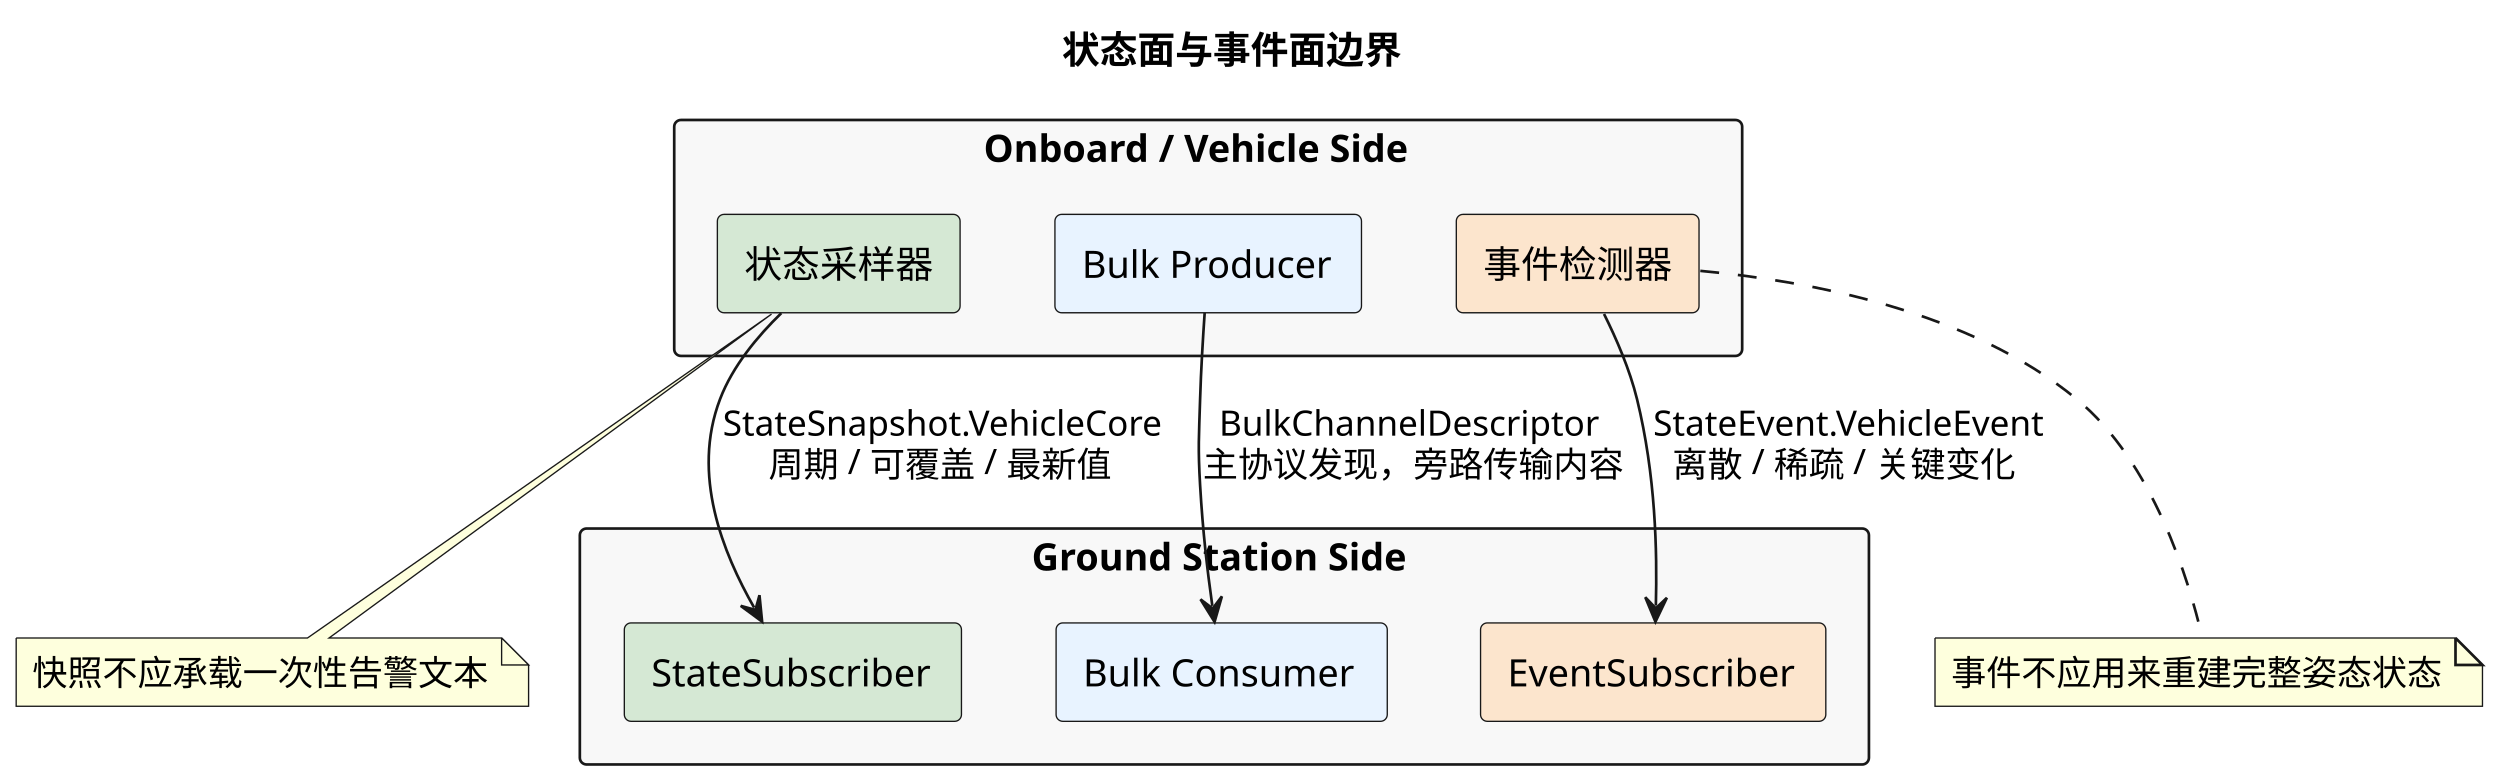
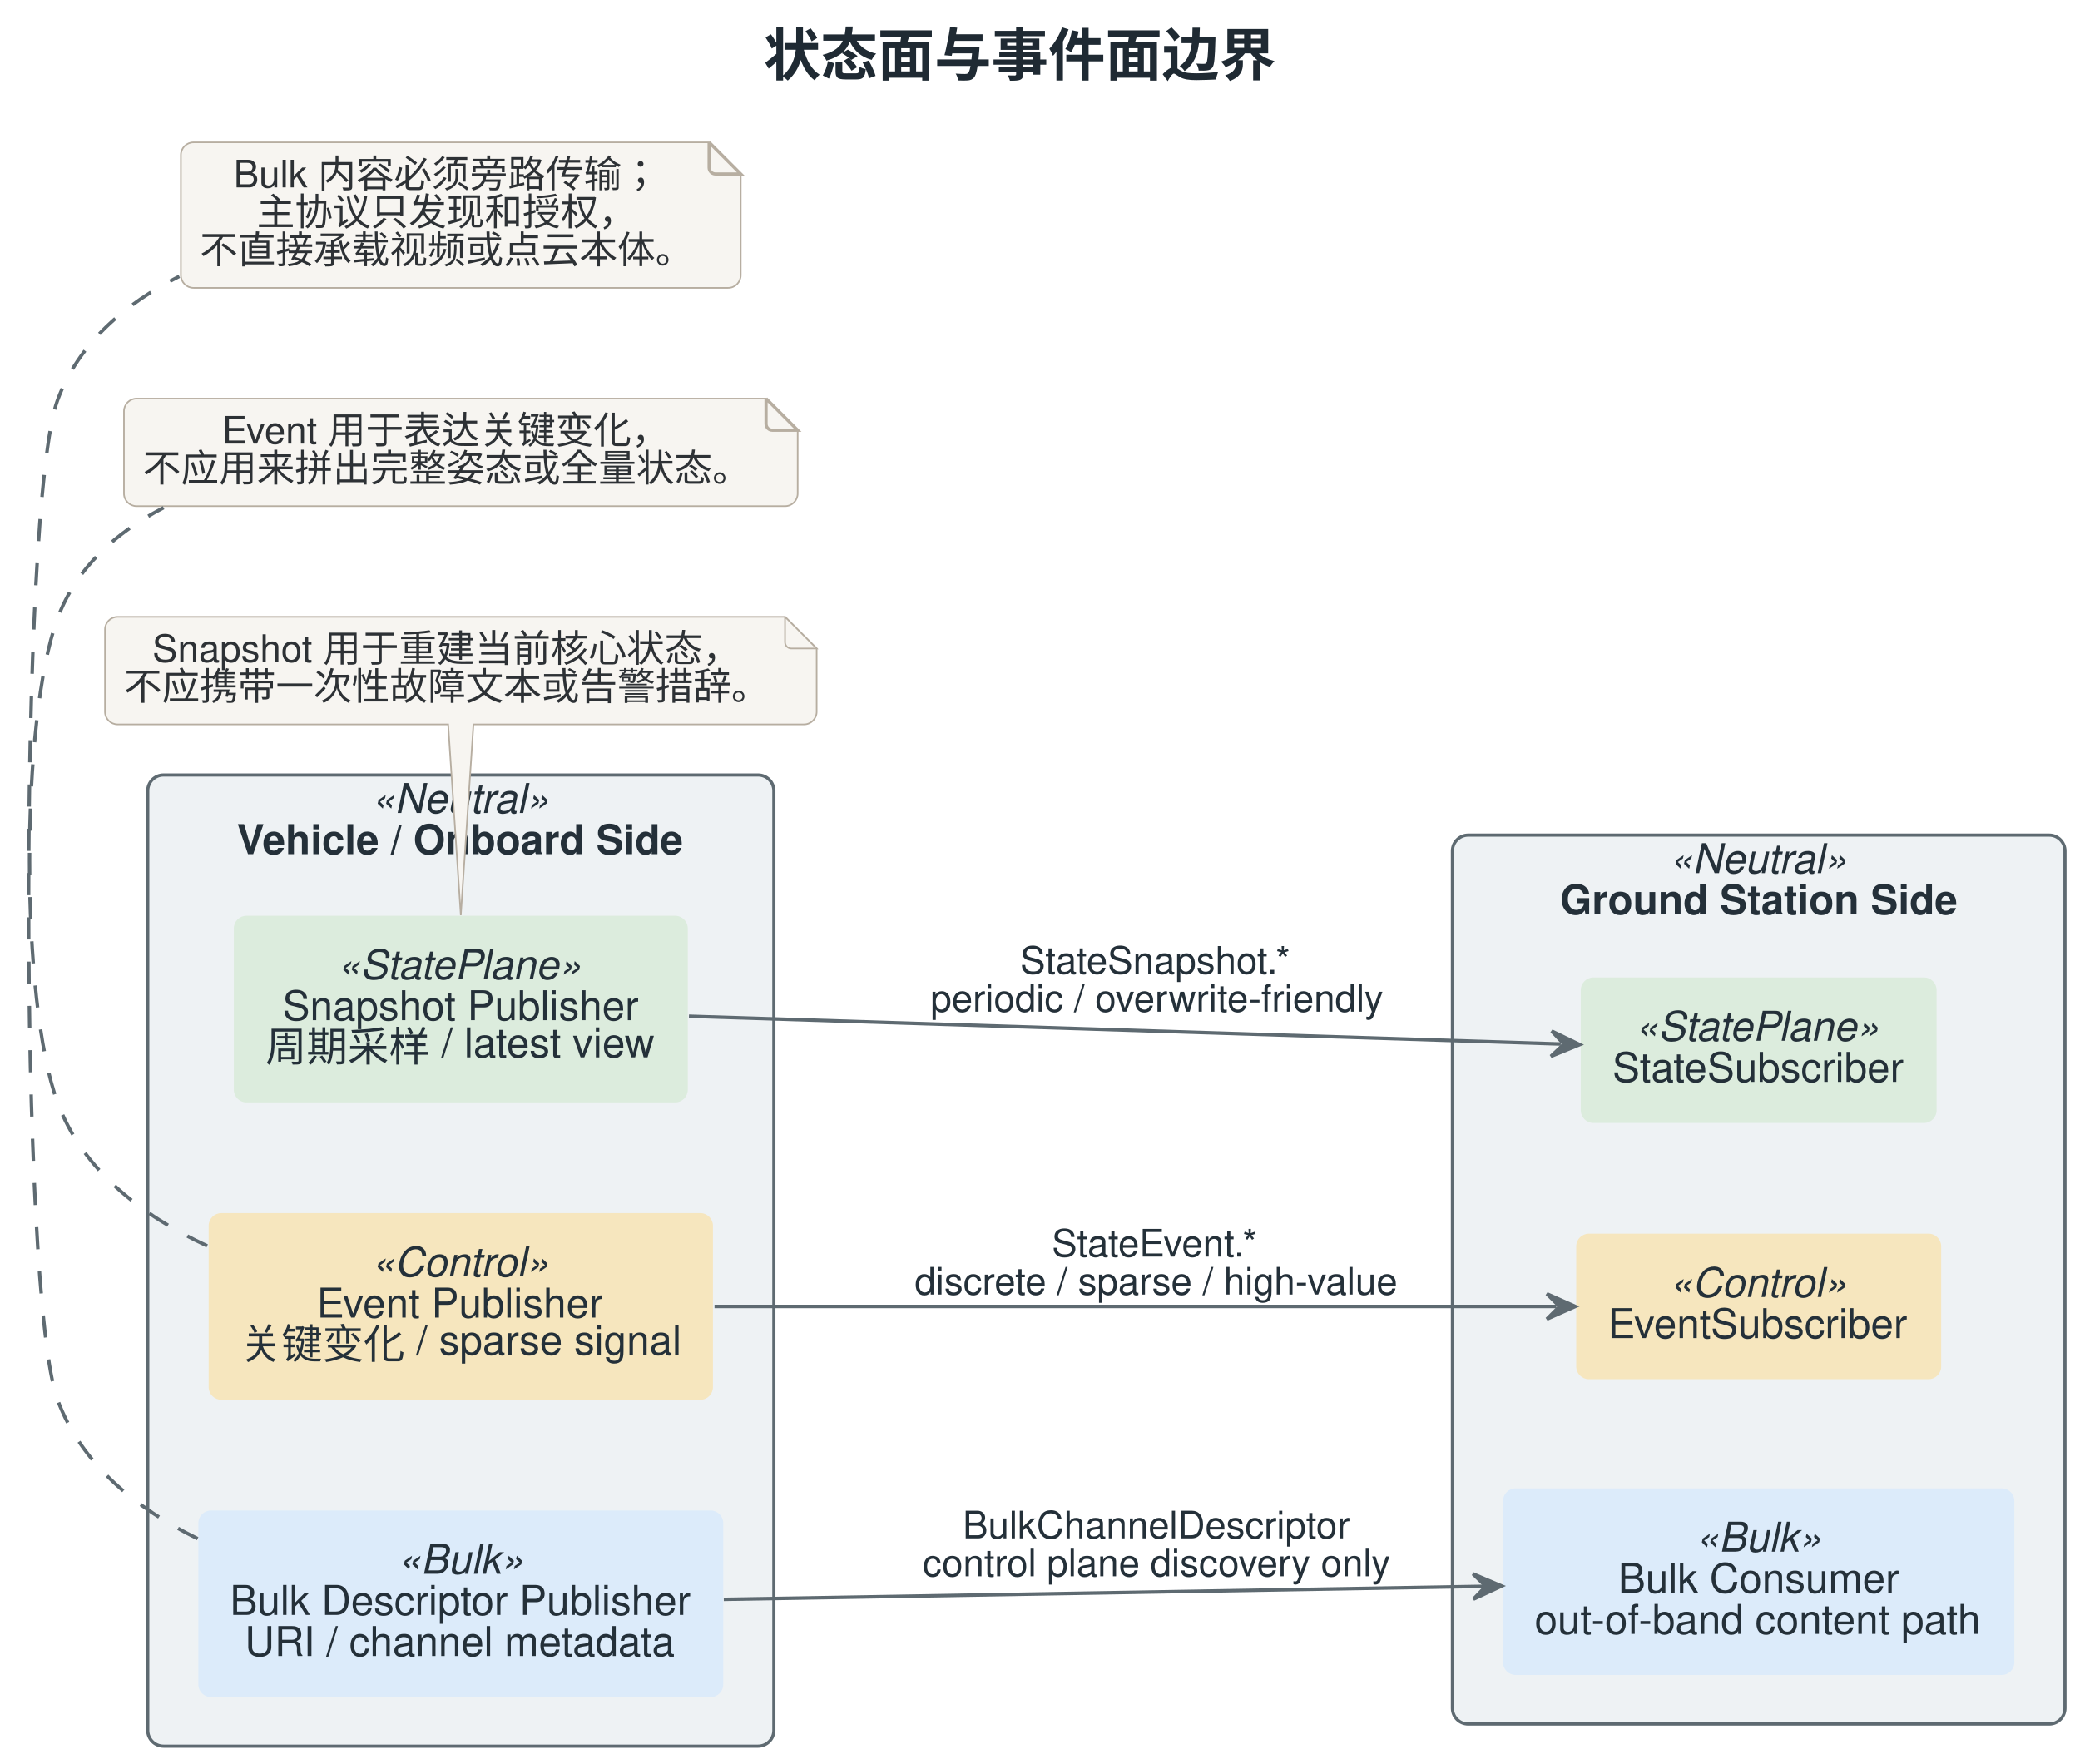
- <svg xmlns="http://www.w3.org/2000/svg" contentStyleType="text/css" data-diagram-type="DESCRIPTION" height="289px" preserveAspectRatio="none" style="width:927px;height:289px;background:#FFFFFF;" version="1.1" viewBox="0 0 927 289" width="927px" zoomAndPan="magnify">
+ <svg xmlns="http://www.w3.org/2000/svg" contentStyleType="text/css" data-diagram-type="DESCRIPTION" height="813.75px" preserveAspectRatio="none" style="width:959px;height:813px;background:#FFFFFF;" version="1.1" viewBox="0 0 959 813" width="959.583px" zoomAndPan="magnify">
  <defs />
  <g>
-     <g class="title" data-source-line="1">
-       <text fill="#000000" font-family="sans-serif" font-size="14" font-weight="bold" lengthAdjust="spacing" textLength="126" x="393.75" y="23.535">状态面与事件面边界</text>
+     <g class="title" data-source-line="2">
+       <text fill="#1F2A33" font-family="'Helvetica'" font-size="26.25" font-weight="bold" lengthAdjust="spacing" textLength="236.25" x="352.078" y="34.796">状态面与事件面边界</text>
    </g>
-     <g class="cluster" data-qualified-name="Onboard . Vehicle Side" data-source-line="6" id="ent0002">
-       <rect fill="#F8F8F8" height="87.49" rx="2.5" ry="2.5" style="stroke:#181818;stroke-width:1;" width="396" x="250" y="44.488" />
-       <text fill="#000000" font-family="sans-serif" font-size="14" font-weight="bold" lengthAdjust="spacing" textLength="166.537" x="364.731" y="60.023">Onboard / Vehicle Side</text>
+     <g class="cluster" data-qualified-name="Vehicle . Onboard Side" data-source-line="5" id="ent0002">
+       <rect fill="#EEF2F4" height="447.708" rx="7.292" ry="7.292" style="stroke:#5E6A71;stroke-width:1.458;" width="288.677" x="68.119" y="357.292" />
+       <text fill="#243039" font-family="'Helvetica'" font-size="18.958" font-style="italic" lengthAdjust="spacing" textLength="82.202" x="171.356" y="374.807">«Neutral»</text>
+       <text fill="#243039" font-family="'Helvetica'" font-size="18.958" font-weight="bold" lengthAdjust="spacing" textLength="206.487" x="109.214" y="393.765">Vehicle / Onboard Side</text>
    </g>
-     <g class="cluster" data-qualified-name="Ground Station Side" data-source-line="12" id="ent0006">
-       <rect fill="#F8F8F8" height="87.49" rx="2.5" ry="2.5" style="stroke:#181818;stroke-width:1;" width="478" x="215" y="195.978" />
-       <text fill="#000000" font-family="sans-serif" font-size="14" font-weight="bold" lengthAdjust="spacing" textLength="142.933" x="382.534" y="211.513">Ground Station Side</text>
+     <g class="cluster" data-qualified-name="Ground Station Side" data-source-line="11" id="ent0006">
+       <rect fill="#EEF2F4" height="409.792" rx="7.292" ry="7.292" style="stroke:#5E6A71;stroke-width:1.458;" width="282.421" x="669.652" y="385" />
+       <text fill="#243039" font-family="'Helvetica'" font-size="18.958" font-style="italic" lengthAdjust="spacing" textLength="82.202" x="769.761" y="402.515">«Neutral»</text>
+       <text fill="#243039" font-family="'Helvetica'" font-size="18.958" font-weight="bold" lengthAdjust="spacing" textLength="183.261" x="719.232" y="421.473">Ground Station Side</text>
    </g>
-     <g class="entity" data-qualified-name="Onboard . Vehicle Side.sampler" data-source-line="7" id="ent0003">
-       <rect fill="#D5E8D4" height="36.488" rx="2.5" ry="2.5" style="stroke:#181818;stroke-width:0.5;" width="90" x="266" y="79.488" />
-       <text fill="#000000" font-family="sans-serif" font-size="14" lengthAdjust="spacing" textLength="70" x="276" y="103.023">状态采样器</text>
+     <g class="entity" data-qualified-name="Vehicle . Onboard Side.sampler" data-source-line="6" id="ent0003">
+       <rect fill="#DCECDD" height="86.042" rx="5.833" ry="5.833" width="209.308" x="107.8" y="422.188" />
+       <text fill="#243039" font-family="'Helvetica'" font-size="18.958" font-style="italic" lengthAdjust="spacing" textLength="113.843" x="155.533" y="451.369">«StatePlane»</text>
+       <text fill="#243039" font-family="'Helvetica'" font-size="18.958" lengthAdjust="spacing" textLength="164.414" x="130.247" y="470.327">Snapshot Publisher</text>
+       <text fill="#243039" font-family="'Helvetica'" font-size="18.958" lengthAdjust="spacing" textLength="180.141" x="122.383" y="489.286">周期采样 / latest view</text>
    </g>
-     <g class="entity" data-qualified-name="Onboard . Vehicle Side.detector" data-source-line="8" id="ent0004">
-       <rect fill="#FCE5CD" height="36.488" rx="2.5" ry="2.5" style="stroke:#181818;stroke-width:0.5;" width="90" x="540" y="79.488" />
-       <text fill="#000000" font-family="sans-serif" font-size="14" lengthAdjust="spacing" textLength="70" x="550" y="103.023">事件检测器</text>
+     <g class="entity" data-qualified-name="Vehicle . Onboard Side.detector" data-source-line="7" id="ent0004">
+       <rect fill="#F6E6BE" height="86.042" rx="5.833" ry="5.833" width="232.506" x="96.206" y="559.271" />
+       <text fill="#243039" font-family="'Helvetica'" font-size="18.958" font-style="italic" lengthAdjust="spacing" textLength="82.202" x="171.358" y="588.452">«Control»</text>
+       <text fill="#243039" font-family="'Helvetica'" font-size="18.958" lengthAdjust="spacing" textLength="132.782" x="146.068" y="607.411">Event Publisher</text>
+       <text fill="#243039" font-family="'Helvetica'" font-size="18.958" lengthAdjust="spacing" textLength="203.339" x="110.79" y="626.369">关键变化 / sparse signal</text>
    </g>
-     <g class="entity" data-qualified-name="Onboard . Vehicle Side.producer" data-source-line="9" id="ent0005">
-       <rect fill="#E8F3FF" height="36.488" rx="2.5" ry="2.5" style="stroke:#181818;stroke-width:0.5;" width="113.666" x="391.17" y="79.488" />
-       <text fill="#000000" font-family="sans-serif" font-size="14" lengthAdjust="spacing" textLength="93.666" x="401.17" y="103.023">Bulk Producer</text>
+     <g class="entity" data-qualified-name="Vehicle . Onboard Side.producer" data-source-line="8" id="ent0005">
+       <rect fill="#DCEBFA" height="86.042" rx="5.833" ry="5.833" width="242.004" x="91.452" y="696.354" />
+       <text fill="#243039" font-family="'Helvetica'" font-size="18.958" font-style="italic" lengthAdjust="spacing" textLength="57.967" x="183.47" y="725.536">«Bulk»</text>
+       <text fill="#243039" font-family="'Helvetica'" font-size="18.958" lengthAdjust="spacing" textLength="212.837" x="106.035" y="744.494">Bulk Descriptor Publisher</text>
+       <text fill="#243039" font-family="'Helvetica'" font-size="18.958" lengthAdjust="spacing" textLength="199.174" x="112.867" y="763.452">URI / channel metadata</text>
    </g>
-     <g class="entity" data-qualified-name="Ground Station Side.sub_state" data-source-line="13" id="ent0007">
-       <rect fill="#D5E8D4" height="36.488" rx="2.5" ry="2.5" style="stroke:#181818;stroke-width:0.5;" width="125.007" x="231.5" y="230.978" />
-       <text fill="#000000" font-family="sans-serif" font-size="14" lengthAdjust="spacing" textLength="105.007" x="241.5" y="254.513">StateSubscriber</text>
+     <g class="entity" data-qualified-name="Ground Station Side.sub_state" data-source-line="12" id="ent0007">
+       <rect fill="#DCECDD" height="67.083" rx="5.833" ry="5.833" width="164.05" x="728.831" y="450.625" />
+       <text fill="#243039" font-family="'Helvetica'" font-size="18.958" font-style="italic" lengthAdjust="spacing" textLength="113.843" x="753.935" y="479.807">«StatePlane»</text>
+       <text fill="#243039" font-family="'Helvetica'" font-size="18.958" lengthAdjust="spacing" textLength="134.884" x="743.415" y="498.765">StateSubscriber</text>
    </g>
-     <g class="entity" data-qualified-name="Ground Station Side.sub_event" data-source-line="14" id="ent0008">
-       <rect fill="#FCE5CD" height="36.488" rx="2.5" ry="2.5" style="stroke:#181818;stroke-width:0.5;" width="128.022" x="548.99" y="230.978" />
-       <text fill="#000000" font-family="sans-serif" font-size="14" lengthAdjust="spacing" textLength="108.022" x="558.99" y="254.513">EventSubscriber</text>
+     <g class="entity" data-qualified-name="Ground Station Side.sub_event" data-source-line="13" id="ent0008">
+       <rect fill="#F6E6BE" height="67.083" rx="5.833" ry="5.833" width="168.262" x="726.731" y="568.75" />
+       <text fill="#243039" font-family="'Helvetica'" font-size="18.958" font-style="italic" lengthAdjust="spacing" textLength="82.202" x="769.761" y="597.932">«Control»</text>
+       <text fill="#243039" font-family="'Helvetica'" font-size="18.958" lengthAdjust="spacing" textLength="139.096" x="741.315" y="616.89">EventSubscriber</text>
    </g>
-     <g class="entity" data-qualified-name="Ground Station Side.sub_bulk" data-source-line="15" id="ent0009">
-       <rect fill="#E8F3FF" height="36.488" rx="2.5" ry="2.5" style="stroke:#181818;stroke-width:0.5;" width="122.799" x="391.6" y="230.978" />
-       <text fill="#000000" font-family="sans-serif" font-size="14" lengthAdjust="spacing" textLength="102.799" x="401.6" y="254.513">Bulk Consumer</text>
+     <g class="entity" data-qualified-name="Ground Station Side.sub_bulk" data-source-line="14" id="ent0009">
+       <rect fill="#DCEBFA" height="86.042" rx="5.833" ry="5.833" width="235.755" x="692.985" y="686.146" />
+       <text fill="#243039" font-family="'Helvetica'" font-size="18.958" font-style="italic" lengthAdjust="spacing" textLength="57.967" x="781.879" y="715.327">«Bulk»</text>
+       <text fill="#243039" font-family="'Helvetica'" font-size="18.958" lengthAdjust="spacing" textLength="129.598" x="746.064" y="734.286">Bulk Consumer</text>
+       <text fill="#243039" font-family="'Helvetica'" font-size="18.958" lengthAdjust="spacing" textLength="206.588" x="707.569" y="753.244">out-of-band content path</text>
    </g>
-     <g class="entity" data-qualified-name="GMN13" data-source-line="23" id="ent0014">
-       <path d="M6,236.568 L6,261.879 A0,0 0 0 0 6,261.879 L196,261.879 A0,0 0 0 0 196,261.879 L196,246.568 L186,236.568 L122.01,236.568 L286.09,116.468 L114.01,236.568 L6,236.568 A0,0 0 0 0 6,236.568" fill="#FEFFDD" style="stroke:#181818;stroke-width:0.5;" />
-       <path d="M186,236.568 L186,246.568 L196,246.568 L186,236.568" fill="#FEFFDD" style="stroke:#181818;stroke-width:0.5;" />
-       <text fill="#000000" font-family="sans-serif" font-size="13" lengthAdjust="spacing" textLength="169" x="12" y="254.137">快照不应承载一次性告警文本</text>
+     <g class="entity" data-qualified-name="GMN13" data-source-line="22" id="ent0014">
+       <path d="M48.402,290.208 L48.402,328.125 A5.833,5.833 0 0 0 54.235,333.958 L206.631,333.958 L212.465,421.925 L218.298,333.958 L370.694,333.958 A5.833,5.833 0 0 0 376.527,328.125 L376.527,298.958 L361.944,284.375 L54.235,284.375 A5.833,5.833 0 0 0 48.402,290.208" fill="#F7F5F1" style="stroke:#B7AEA1;stroke-width:0.729;" />
+       <path d="M361.944,284.375 L361.944,296.042 A2.917,2.917 0 0 0 364.86,298.958 L376.527,298.958 L361.944,284.375" fill="#F7F5F1" style="stroke:#B7AEA1;stroke-width:0.729;" />
+       <text fill="#2D3135" font-family="'Helvetica'" font-size="17.5" lengthAdjust="spacing" textLength="271.31" x="70.247" y="305.142">Snapshot 用于重建当前核心状态，</text>
+       <text fill="#2D3135" font-family="'Helvetica'" font-size="17.5" lengthAdjust="spacing" textLength="297.5" x="57.152" y="322.642">不应携带一次性故障文本或告警措辞。</text>
    </g>
    <g class="entity" data-qualified-name="GMN16" data-source-line="27" id="ent0017">
-       <path d="M717.5,236.568 L717.5,261.879 L920.5,261.879 L920.5,246.568 L910.5,236.568 L717.5,236.568" fill="#FEFFDD" style="stroke:#181818;stroke-width:0.5;" />
-       <path d="M910.5,236.568 L910.5,246.568 L920.5,246.568 L910.5,236.568" fill="#FEFFDD" style="stroke:#181818;stroke-width:1;" />
-       <text fill="#000000" font-family="sans-serif" font-size="13" lengthAdjust="spacing" textLength="182" x="723.5" y="254.137">事件不应用来重建完整姿态状态</text>
+       <path d="M57.152,189.583 L57.152,227.5 A5.833,5.833 0 0 0 62.985,233.333 L361.944,233.333 A5.833,5.833 0 0 0 367.777,227.5 L367.777,198.333 L353.194,183.75 L62.985,183.75 A5.833,5.833 0 0 0 57.152,189.583" fill="#F7F5F1" style="stroke:#B7AEA1;stroke-width:0.729;" />
+       <path d="M353.194,183.75 L353.194,195.417 A2.917,2.917 0 0 0 356.11,198.333 L367.777,198.333 L353.194,183.75" fill="#F7F5F1" style="stroke:#B7AEA1;stroke-width:1.458;" />
+       <text fill="#2D3135" font-family="'Helvetica'" font-size="17.5" lengthAdjust="spacing" textLength="207.112" x="102.346" y="204.517">Event 用于表达关键变化，</text>
+       <text fill="#2D3135" font-family="'Helvetica'" font-size="17.5" lengthAdjust="spacing" textLength="280" x="65.902" y="222.017">不应用来拼出完整姿态或全量状态。</text>
    </g>
-     <g class="link" data-entity-1="ent0003" data-entity-2="ent0007" data-link-type="dependency" data-source-line="18" id="lnk10">
-       <path d="M289.71,116.108 C280.9,124.668 271.66,135.768 267,147.978 C256.27,176.098 268.062,204.974 279.622,225.284" fill="none" id="sampler-to-sub_state" style="stroke:#181818;stroke-width:1;" />
-       <polygon fill="#181818" points="282.59,230.498,281.614,220.698,280.117,226.153,274.662,224.655,282.59,230.498" style="stroke:#181818;stroke-width:1;" />
-       <text fill="#000000" font-family="sans-serif" font-size="13" lengthAdjust="spacing" textLength="168.003" x="268" y="161.547">StateSnapshot.VehicleCore</text>
-       <text fill="#000000" font-family="sans-serif" font-size="13" lengthAdjust="spacing" textLength="134.088" x="284.958" y="176.857">周期 / 可覆盖 / 最新值</text>
+     <g class="entity" data-qualified-name="GMN19" data-source-line="32" id="ent0020">
+       <path d="M83.402,71.458 L83.402,126.875 A5.833,5.833 0 0 0 89.235,132.708 L335.694,132.708 A5.833,5.833 0 0 0 341.527,126.875 L341.527,80.208 L326.944,65.625 L89.235,65.625 A5.833,5.833 0 0 0 83.402,71.458" fill="#F7F5F1" style="stroke:#B7AEA1;stroke-width:0.729;" />
+       <path d="M326.944,65.625 L326.944,77.292 A2.917,2.917 0 0 0 329.86,80.208 L341.527,80.208 L326.944,65.625" fill="#F7F5F1" style="stroke:#B7AEA1;stroke-width:1.458;" />
+       <text fill="#2D3135" font-family="'Helvetica'" font-size="17.5" lengthAdjust="spacing" textLength="196.405" x="107.7" y="86.392">Bulk 内容必须旁路传输；</text>
+       <text fill="#2D3135" font-family="'Helvetica'" font-size="17.5" lengthAdjust="spacing" textLength="175" x="118.402" y="103.892">主协议只发现和授权，</text>
+       <text fill="#2D3135" font-family="'Helvetica'" font-size="17.5" lengthAdjust="spacing" textLength="227.5" x="92.152" y="121.392">不直接承载视频或点云本体。</text>
    </g>
-     <g class="link" data-entity-1="ent0004" data-entity-2="ent0008" data-link-type="dependency" data-source-line="19" id="lnk11">
-       <path d="M594.77,116.418 C599.33,125.558 604.33,137.068 607,147.978 C613.92,176.258 614.514,204.31 613.994,224.56" fill="none" id="detector-to-sub_event" style="stroke:#181818;stroke-width:1;" />
-       <polygon fill="#181818" points="613.84,230.558,618.07,221.664,613.968,225.56,610.072,221.459,613.84,230.558" style="stroke:#181818;stroke-width:1;" />
-       <text fill="#000000" font-family="sans-serif" font-size="13" lengthAdjust="spacing" textLength="148.383" x="613" y="161.547">StateEvent.VehicleEvent</text>
-       <text fill="#000000" font-family="sans-serif" font-size="13" lengthAdjust="spacing" textLength="134.088" x="620.148" y="176.857">离散 / 稀疏 / 关键变化</text>
+     <g class="link" data-entity-1="ent0003" data-entity-2="ent0007" data-link-type="dependency" data-source-line="17" id="lnk10">
+       <path d="M317.64,468.504 C434.438,472.223 613.029,477.909 719.604,481.307" fill="none" id="sampler-to-sub_state" style="stroke:#5E6A71;stroke-width:1.604;" />
+       <polygon fill="#5E6A71" points="728.35,481.585,715.418,475.337,721.062,481.353,715.046,486.998,728.35,481.585" style="stroke:#5E6A71;stroke-width:1.604;" />
+       <text fill="#243039" font-family="'Helvetica'" font-size="17.5" lengthAdjust="spacing" textLength="126.482" x="470.337" y="448.904">StateSnapshot.*</text>
+       <text fill="#243039" font-family="'Helvetica'" font-size="17.5" lengthAdjust="spacing" textLength="209.103" x="429.027" y="466.404">periodic / overwrite-friendly</text>
    </g>
-     <g class="link" data-entity-1="ent0005" data-entity-2="ent0009" data-link-type="dependency" data-source-line="20" id="lnk12">
-       <path d="M446.69,116.048 C446.04,125.478 445.32,137.368 445,147.978 C444.57,162.198 444.17,165.778 445,179.978 C446.01,197.248 447.61,210.906 449.53,224.656" fill="none" id="producer-to-sub_bulk" style="stroke:#181818;stroke-width:1;" />
-       <polygon fill="#181818" points="450.36,230.598,453.077,221.132,449.668,225.646,445.154,222.238,450.36,230.598" style="stroke:#181818;stroke-width:1;" />
-       <text fill="#000000" font-family="sans-serif" font-size="13" lengthAdjust="spacing" textLength="143.971" x="452.014" y="161.547">BulkChannelDescriptor</text>
-       <text fill="#000000" font-family="sans-serif" font-size="13" lengthAdjust="spacing" textLength="156" x="446" y="176.857">主协议发现，旁路传输内容</text>
+     <g class="link" data-entity-1="ent0004" data-entity-2="ent0008" data-link-type="dependency" data-source-line="18" id="lnk11">
+       <path d="M329.438,602.292 C445.958,602.292 614.221,602.292 717.558,602.292" fill="none" id="detector-to-sub_event" style="stroke:#5E6A71;stroke-width:1.604;" />
+       <polygon fill="#5E6A71" points="726.308,602.292,713.183,596.458,719.017,602.292,713.183,608.125,726.308,602.292" style="stroke:#5E6A71;stroke-width:1.604;" />
+       <text fill="#243039" font-family="'Helvetica'" font-size="17.5" lengthAdjust="spacing" textLength="97.284" x="484.955" y="579.309">StateEvent.*</text>
+       <text fill="#243039" font-family="'Helvetica'" font-size="17.5" lengthAdjust="spacing" textLength="223.723" x="421.735" y="596.809">discrete / sparse / high-value</text>
+     </g>
+     <g class="link" data-entity-1="ent0005" data-entity-2="ent0009" data-link-type="dependency" data-source-line="19" id="lnk12">
+       <path d="M333.71,737.319 C438.142,735.525 579.966,733.093 683.595,731.328" fill="none" id="producer-to-sub_bulk" style="stroke:#5E6A71;stroke-width:1.604;" />
+       <polygon fill="#5E6A71" points="692.344,731.179,679.121,725.57,685.053,731.303,679.32,737.235,692.344,731.179" style="stroke:#5E6A71;stroke-width:1.604;" />
+       <text fill="#243039" font-family="'Helvetica'" font-size="17.5" lengthAdjust="spacing" textLength="178.973" x="443.868" y="709.202">BulkChannelDescriptor</text>
+       <text fill="#243039" font-family="'Helvetica'" font-size="17.5" lengthAdjust="spacing" textLength="215.947" x="425.381" y="726.702">control plane discovery only</text>
    </g>
    <g class="link" data-entity-1="ent0004" data-entity-2="ent0017" data-link-type="association" data-source-line="27" id="lnk18">
-       <path d="M630.48,100.438 C671.16,104.178 730.34,115.368 770,147.978 C798.43,171.358 811.65,215.248 816.58,236.328" fill="none" id="detector-GMN16" style="stroke:#181818;stroke-width:1;stroke-dasharray:7,7;" />
+       <path d="M95.521,574.379 C65.333,560.365 38.062,539.438 26.527,508.229 C9.319,461.723 9.319,331.61 26.527,285.104 C35.175,261.698 53.506,245.394 75.425,234.048" fill="none" id="detector-GMN16" style="stroke:#5E6A71;stroke-width:1.604;stroke-dasharray:10.208,10.208;" />
+     </g>
+     <g class="link" data-entity-1="ent0005" data-entity-2="ent0020" data-link-type="association" data-source-line="32" id="lnk21">
+       <path d="M91.117,709.348 C62.694,695.377 37.508,675.004 26.527,645.312 C8.75,597.29 8.75,232.502 26.527,184.479 C36.254,158.171 57.692,139.971 82.673,127.385" fill="none" id="producer-GMN19" style="stroke:#5E6A71;stroke-width:1.604;stroke-dasharray:10.208,10.208;" />
    </g>
  </g>
</svg>
